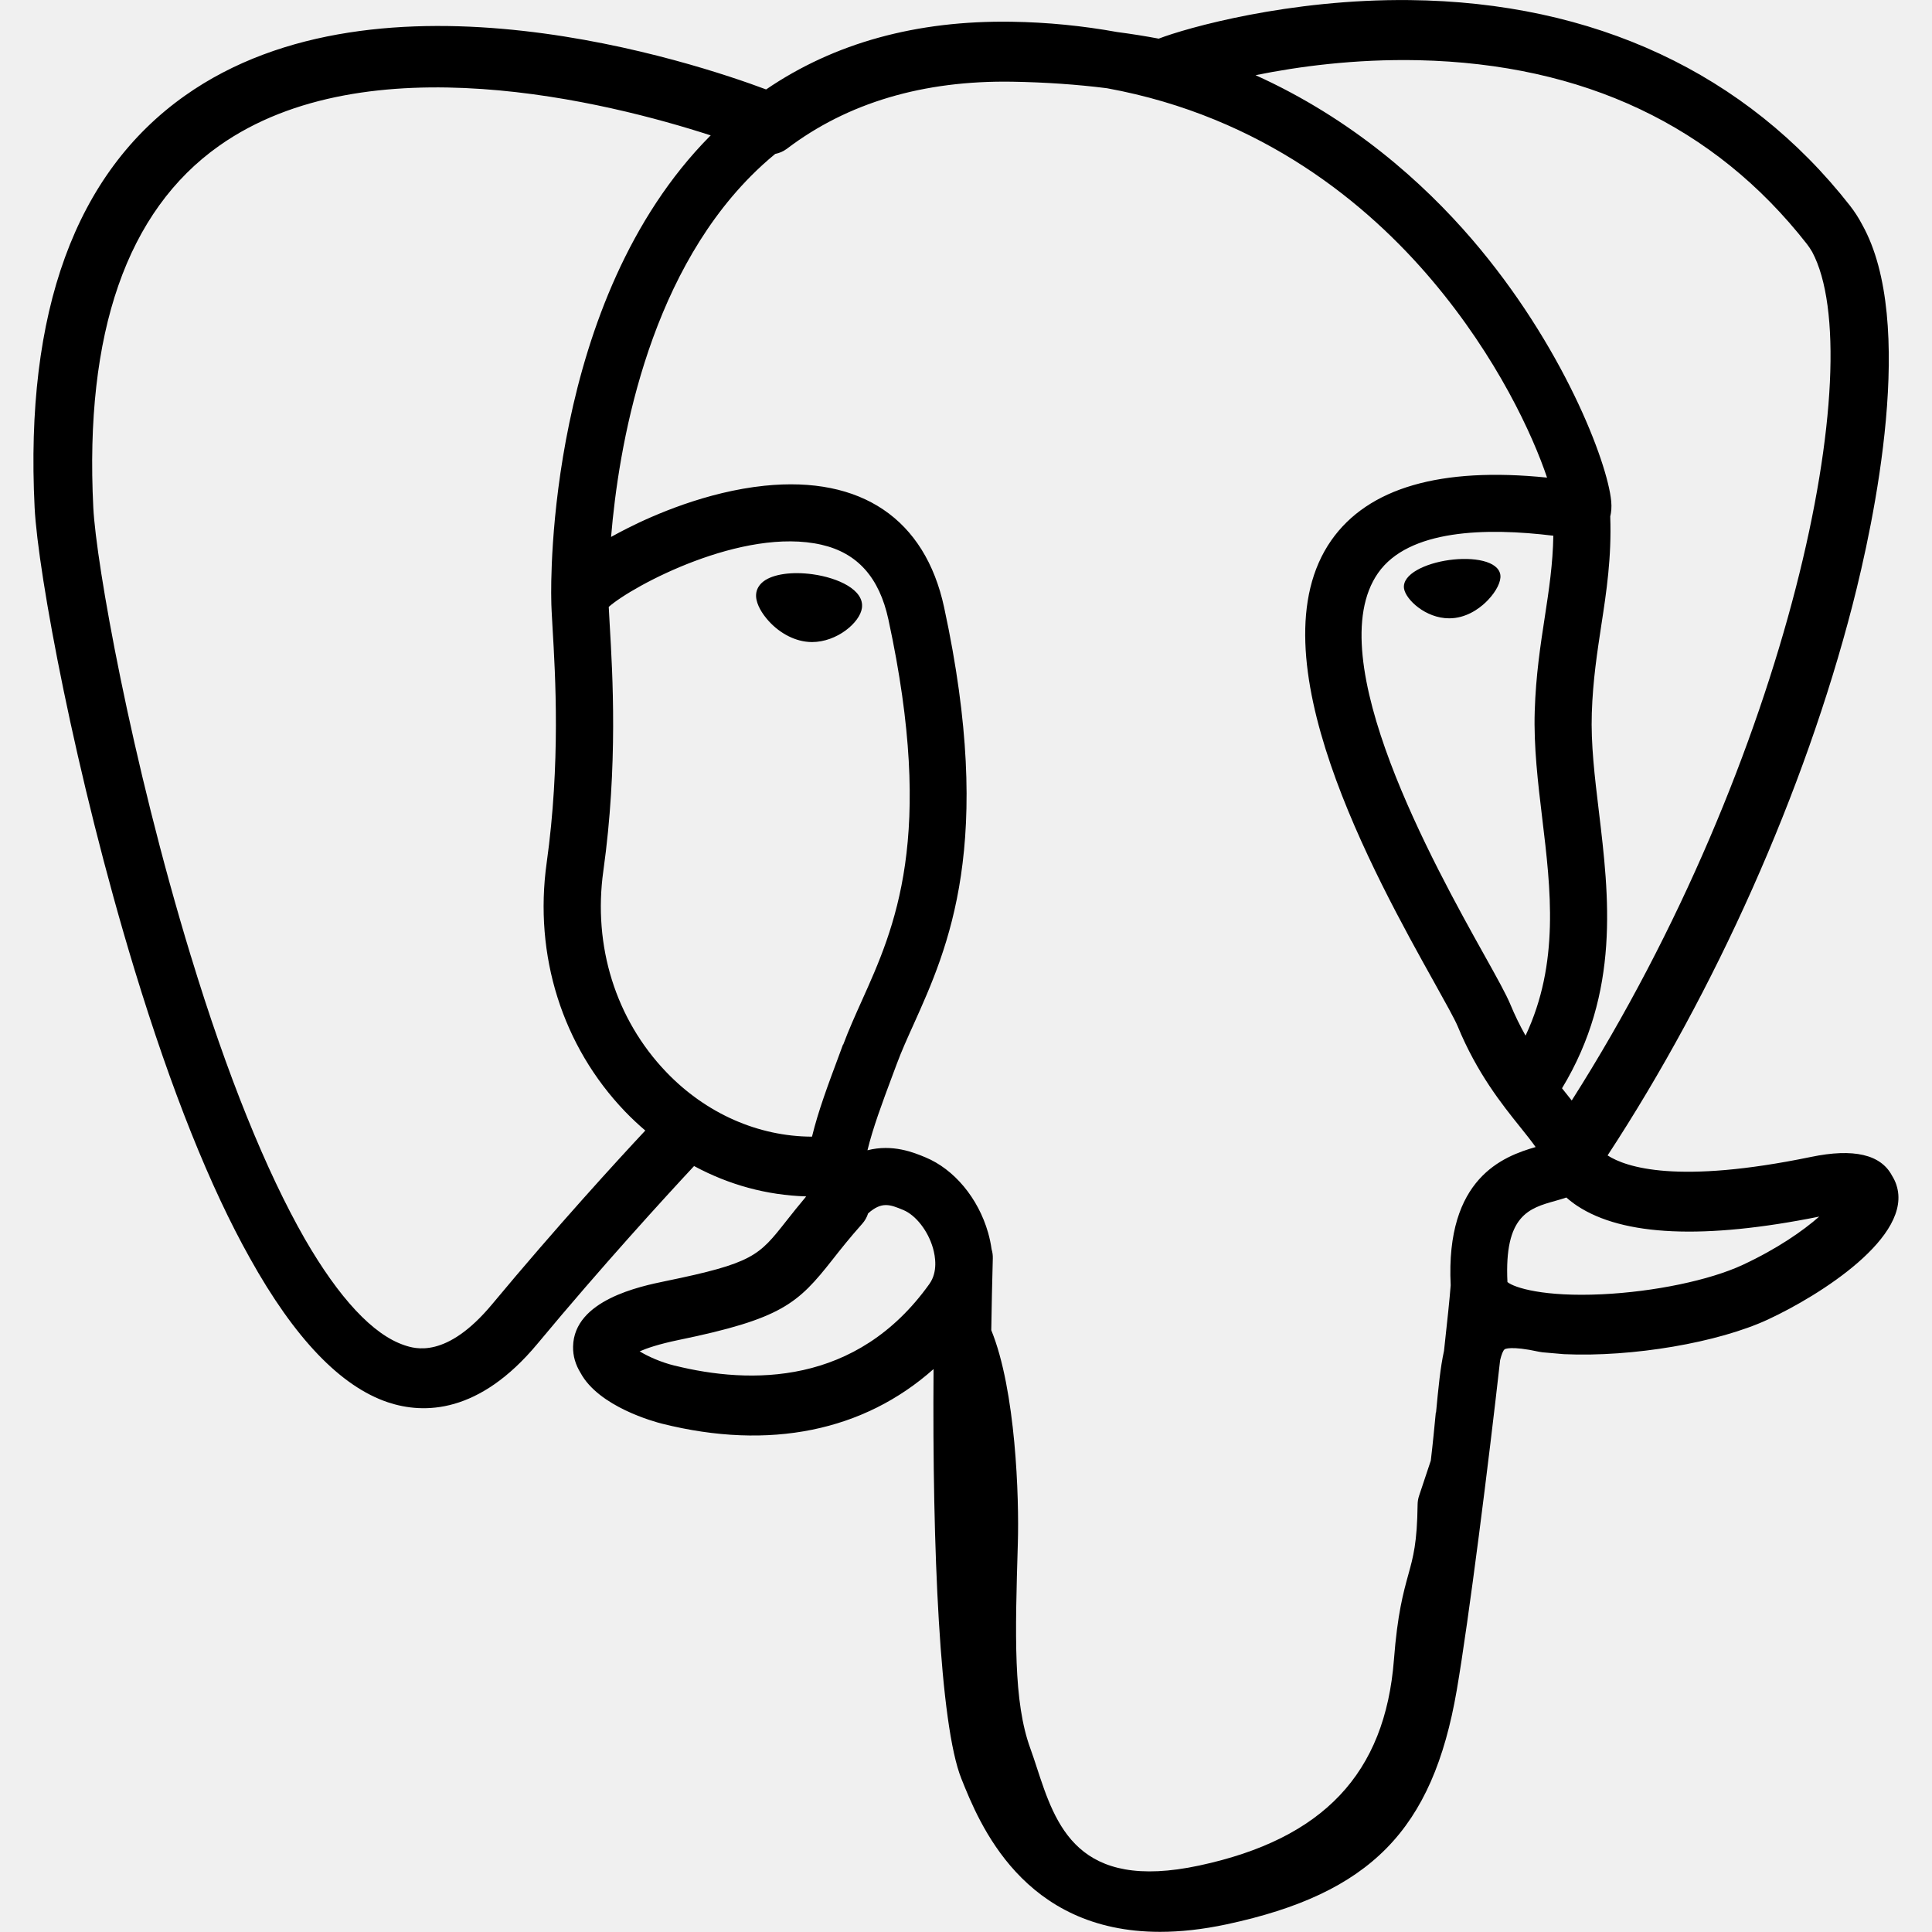
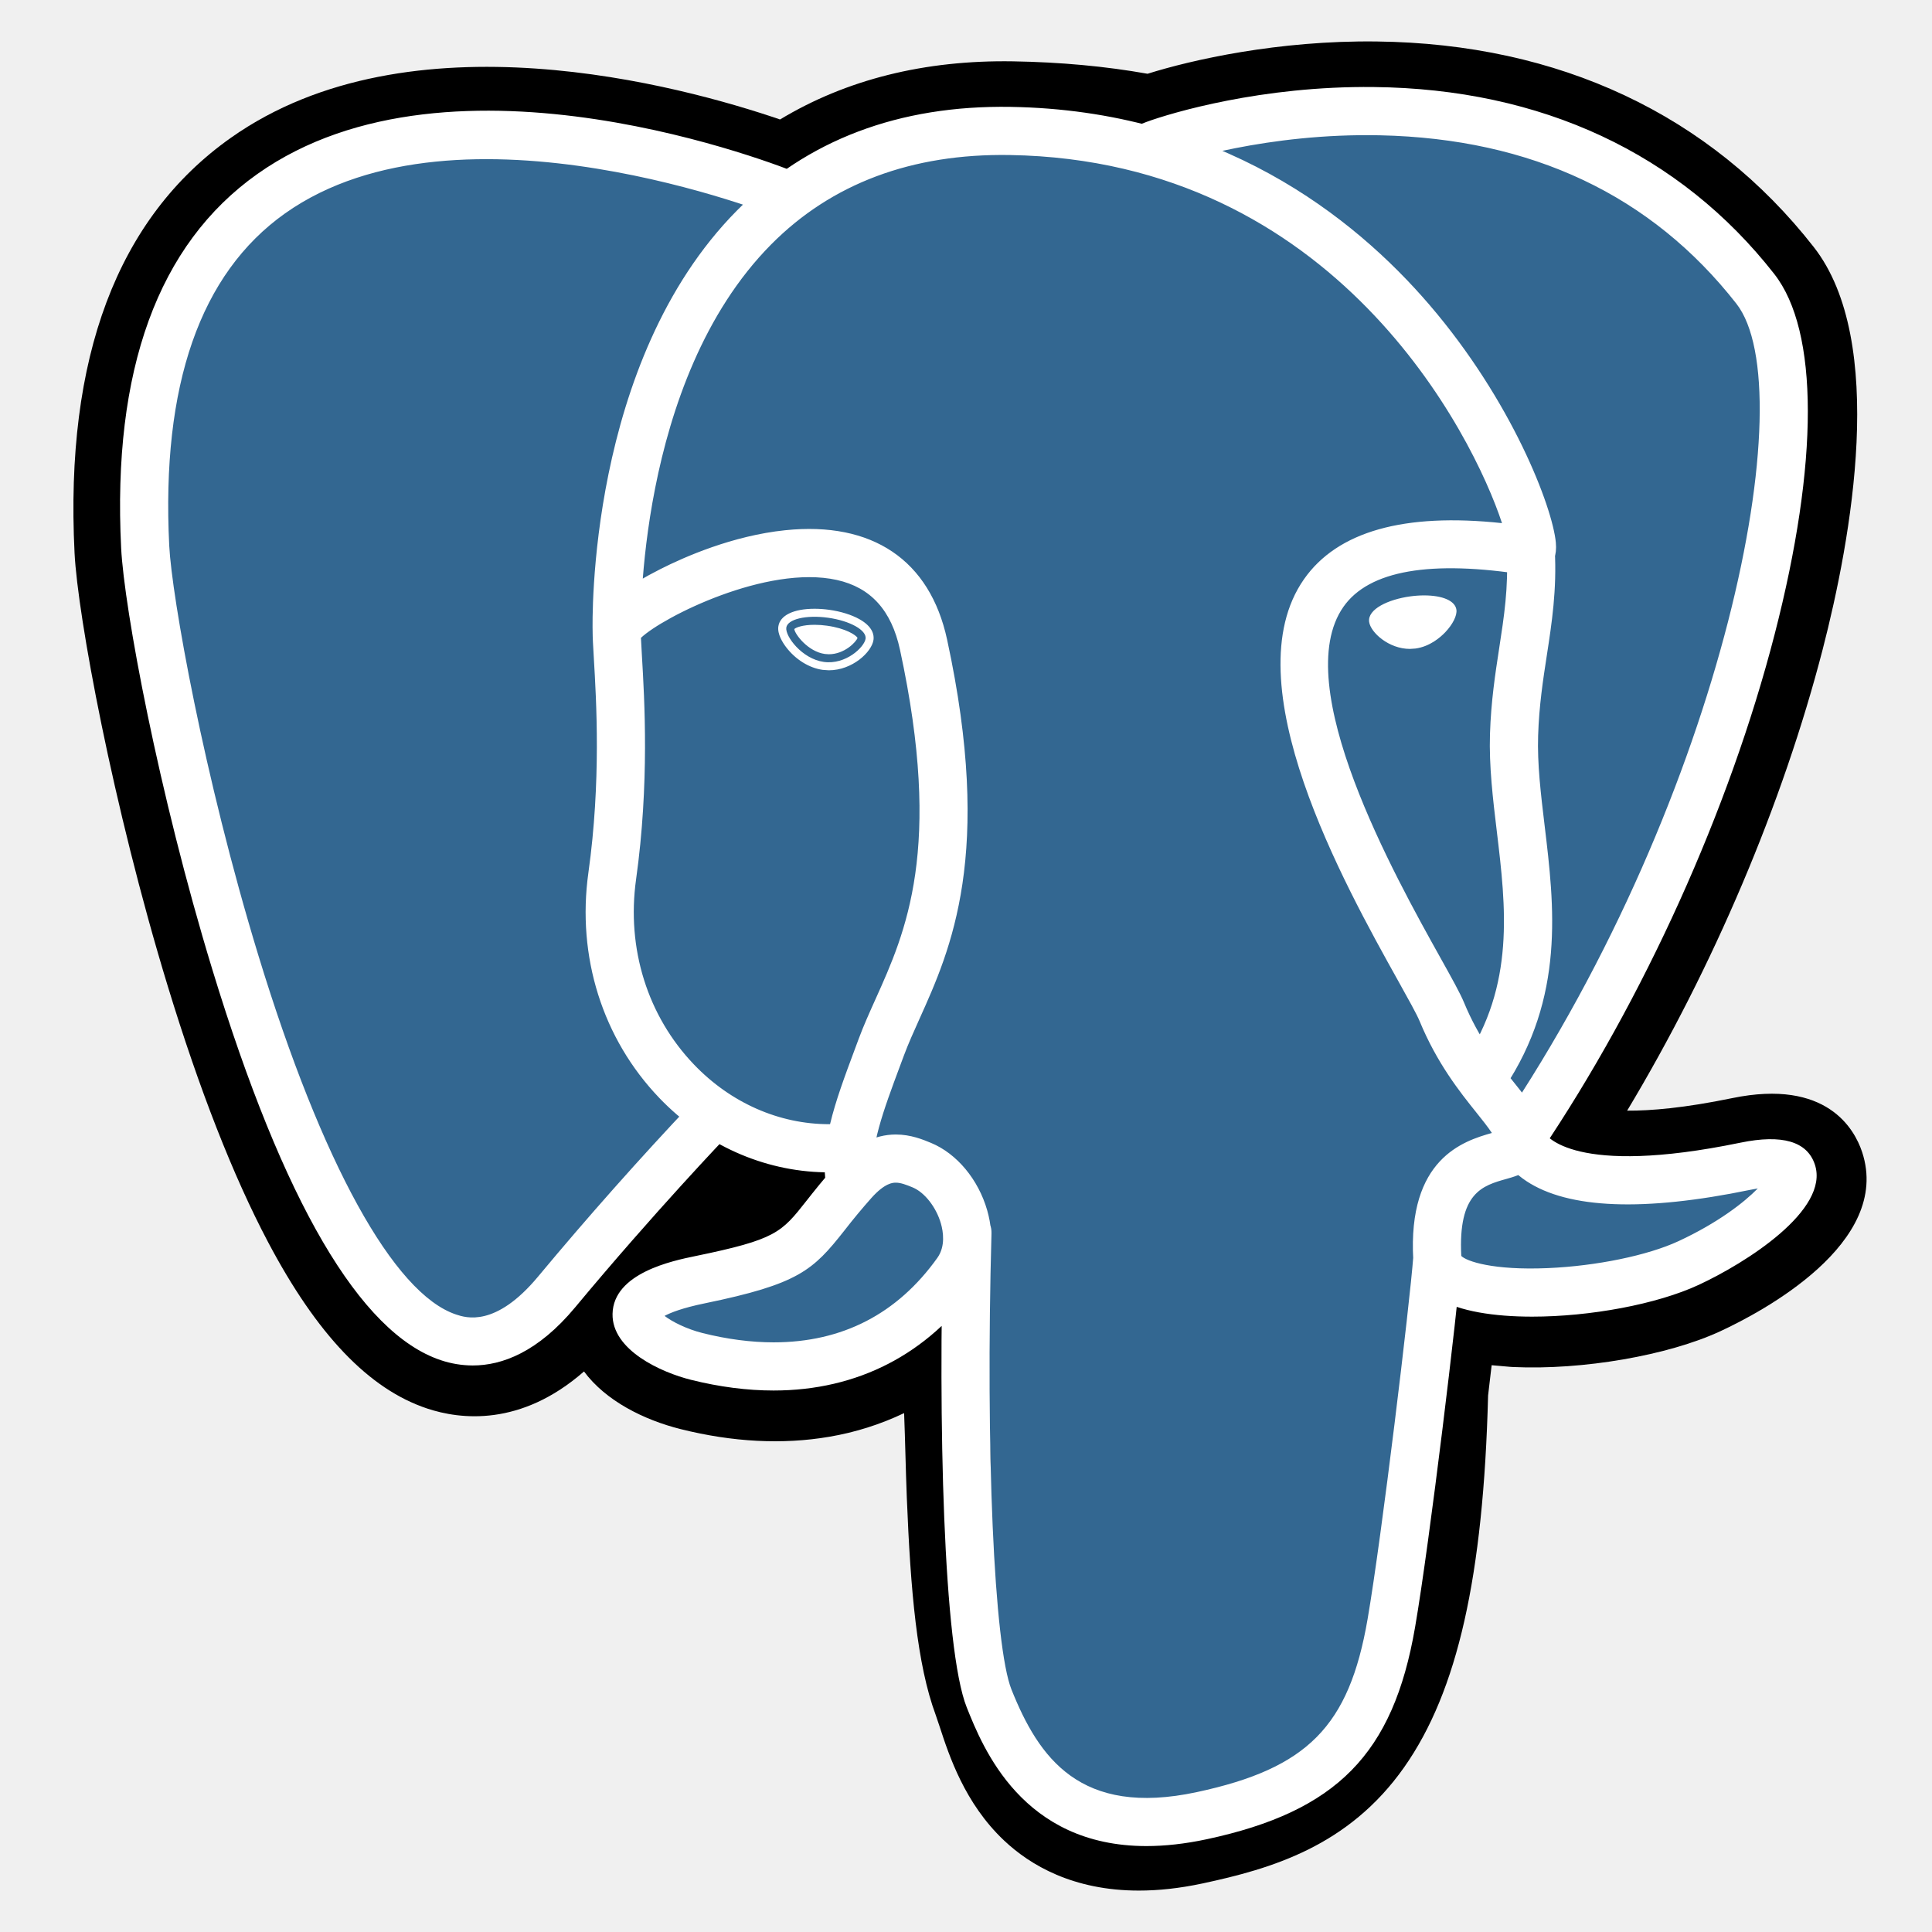
- <svg xmlns="http://www.w3.org/2000/svg" role="img" viewBox="0 0 24 24">
-   <path d="M23.559 14.723a.527.527 0 0 0-.056-.119c-.139-.263-.477-.342-1.007-.232-1.653.341-2.293.131-2.526-.019 1.342-2.048 2.445-4.522 3.041-6.83.271-1.051.798-3.524.122-4.732a1.564 1.564 0 0 0-.151-.235C21.693.909 19.801.025 17.51.001c-1.495-.016-2.771.346-3.116.479a9.449 9.449 0 0 0-.516-.082 8.044 8.044 0 0 0-1.311-.128c-1.182-.018-2.204.264-3.05.841-.857-.321-4.789-1.645-7.222.079C.936 2.153.309 3.873.43 6.304c.041.818.507 3.334 1.242 5.744.46 1.506.939 2.702 1.433 3.582.553.994 1.126 1.593 1.714 1.79.447.149 1.133.144 1.858-.728.801-.964 1.59-1.826 1.945-2.207.435.235.906.362 1.39.377a.057.057 0 0 0 0.0.004 11.031 11.031 0 0 0-.247.305c-.339.43-.409.52-1.5.744-.31.064-1.134.234-1.146.811-.003.122.033.231.092.327.227.423.922.61 1.015.633 1.335.334 2.504.092 3.371-.679-.017 2.231.077 4.417.345 5.087.221.553.762 1.905 2.469 1.904.251 0 .526-.029.83-.094 1.782-.382 2.556-1.17 2.855-2.906.15-.871.402-2.875.539-4.101.017-.07.036-.121.057-.136.001-.001.07-.047.427.031a.367.367 0 0 0 .044.007l.254.022.015.001c.847.038 1.911-.143 2.531-.431.644-.299 1.806-1.032 1.595-1.67zM2.371 11.877c-.744-2.436-1.178-4.885-1.212-5.572-.109-2.171.417-3.683 1.562-4.493 1.837-1.299 4.84-.541 6.108-.13-.003.003-.007.006-.01.009-2.024 2.044-1.976 5.536-1.971 5.75-0.0.082.007.199.016.359.035.587.1 1.68-.073 2.918-.161 1.15.194 2.276.973 3.089.081.084.165.163.252.237-.347.371-1.1 1.193-1.903 2.158-.568.682-.96.552-1.089.509-.392-.131-.813-.587-1.238-1.322-.48-.839-.964-2.032-1.415-3.513zm6.007 5.087c-.171-.043-.327-.113-.432-.177.089-.039.237-.09.483-.141 1.283-.264 1.482-.451 1.914-1.0.099-.126.212-.269.367-.443a.355.355 0 0 0 .074-.13c.171-.151.272-.11.437-.042.156.065.308.26.369.475.029.102.062.294-.045.444-.904 1.266-2.222 1.249-3.168 1.013zm2.094-3.988-.052.141c-.133.357-.257.688-.333 1.003-.667-.002-1.317-.287-1.81-.802-.628-.655-.913-1.566-.782-2.5.183-1.308.115-2.447.079-3.059-.005-.086-.009-.161-.012-.22.296-.262 1.666-.996 2.643-.772.446.102.718.406.831.928.585 2.704.077 3.831-.33 4.736-.084.187-.163.363-.231.545zm7.364 4.572c-.017.177-.036.376-.062.596l-.146.438a.355.355 0 0 0-.018.108c-.006.475-.054.649-.115.869-.063.229-.135.489-.179 1.058-.11 1.414-.878 2.227-2.417 2.557-1.516.325-1.784-.497-2.021-1.222a6.582 6.582 0 0 0-.077-.227c-.215-.586-.191-1.412-.157-2.555.017-.561-.025-1.901-.33-2.646.004-.293.011-.591.019-.892a.353.353 0 0 0-.015-.113 1.493 1.493 0 0 0-.044-.208c-.123-.428-.421-.787-.78-.935-.142-.059-.404-.167-.718-.087.067-.276.183-.588.309-.925l.053-.142c.059-.16.134-.326.213-.501.426-.948 1.011-2.245.377-5.177-.237-1.098-1.03-1.634-2.232-1.51-.721.075-1.38.365-1.709.532a5.672 5.672 0 0 0-.196.104c.092-1.106.439-3.174 1.736-4.482a4.031 4.031 0 0 1 .303-.276.353.353 0 0 0 .145-.064c.752-.571 1.694-.851 2.802-.833.409.007.802.034 1.174.081 1.939.354 3.244 1.447 4.036 2.383.814.962 1.255 1.931 1.431 2.454-1.323-.135-2.223.127-2.68.779-.993 1.419.543 4.173 1.281 5.496.135.243.252.452.289.541.24.583.551.971.779 1.255.07.087.137.171.189.245-.401.116-1.121.383-1.055 1.717-.012.156-.042.447-.083.815-.046.208-.07.46-.099.766zm.89-1.621c-.041-.832.269-.918.597-1.01a2.857 2.857 0 0 0 .135-.041 1.202 1.202 0 0 0 .134.103c.57.377 1.582.421 3.007.134-.202.177-.519.399-.953.601-.41.19-1.096.333-1.747.364-.72.034-1.086-.081-1.172-.151zm.57-9.271c-.006.351-.054.669-.105 1.002-.055.358-.112.727-.126 1.176-.014.437.04.891.093 1.33.107.887.216 1.8-.207 2.701a3.527 3.527 0 0 1-.188-.386c-.053-.128-.167-.333-.325-.616-.616-1.104-2.057-3.69-1.319-4.745.38-.543 1.341-.566 2.178-.463zm.228 7.014a12.376 12.376 0 0 0-.085-.107l-.035-.044c.726-1.2.584-2.386.458-3.438-.052-.432-.101-.84-.088-1.223.013-.406.067-.754.118-1.091.064-.415.129-.844.111-1.351.013-.053.019-.116.012-.19-.046-.485-.6-1.938-1.729-3.253-.608-.707-1.49-1.497-2.689-2.039.525-.107 1.233-.203 2.024-.186 2.051.046 3.675.814 4.824 2.282a.908.908 0 0 1 .067.1c.723 1.356-.276 6.275-2.987 10.54zm-8.817-6.116c-.025.179-.309.422-.621.422a.582.582 0 0 1-.081-.006c-.187-.026-.377-.144-.506-.316-.046-.06-.12-.178-.105-.284.005-.04.026-.099.092-.149.118-.089.352-.123.61-.087.316.044.643.194.611.419zm7.931-.411c.011.079-.049.201-.153.31-.068.072-.212.196-.408.223a.546.546 0 0 1-.075.005c-.293 0-.541-.234-.561-.372-.024-.176.264-.311.561-.352.297-.041.611.009.636.185z" />
+ <svg xmlns="http://www.w3.org/2000/svg" viewBox="0 0 128 128">
+   <path d="M93.809 92.112c.785-6.533.55-7.492 5.416-6.433l1.235.108c3.742.17 8.637-.602 11.513-1.938 6.191-2.873 9.861-7.668 3.758-6.409-13.924 2.873-14.881-1.842-14.881-1.842 14.703-21.815 20.849-49.508 15.543-56.287-14.47-18.489-39.517-9.746-39.936-9.52l-.134.025c-2.751-.571-5.83-.912-9.289-.968-6.301-.104-11.082 1.652-14.709 4.402 0 0-44.683-18.409-42.604 23.151.442 8.841 12.672 66.898 27.26 49.362 5.332-6.412 10.484-11.834 10.484-11.834 2.558 1.699 5.622 2.567 8.834 2.255l.249-.212c-.078.796-.044 1.575.099 2.497-3.757 4.199-2.653 4.936-10.166 6.482-7.602 1.566-3.136 4.355-.221 5.084 3.535.884 11.712 2.136 17.238-5.598l-.22.882c1.474 1.18 1.375 8.477 1.583 13.69.209 5.214.558 10.079 1.621 12.948 1.063 2.868 2.317 10.256 12.191 8.14 8.252-1.764 14.561-4.309 15.136-27.985" />
+   <path d="M75.458 125.256c-4.367 0-7.211-1.689-8.938-3.32-2.607-2.46-3.641-5.629-4.259-7.522l-.267-.79c-1.244-3.358-1.666-8.193-1.916-14.419-.038-.935-.064-1.898-.093-2.919-.021-.747-.047-1.684-.085-2.664a18.8 18.8 0 01-4.962 1.568c-3.079.526-6.389.356-9.84-.507-2.435-.609-4.965-1.871-6.407-3.82-4.203 3.681-8.212 3.182-10.396 2.453-3.853-1.285-7.301-4.896-10.542-11.037-2.309-4.375-4.542-10.075-6.638-16.943-3.65-11.96-5.969-24.557-6.175-28.693C4.292 23.698 7.777 14.44 15.296 9.129 27.157.751 45.128 5.678 51.68 7.915c4.402-2.653 9.581-3.944 15.433-3.851 3.143.051 6.136.327 8.916.823 2.9-.912 8.628-2.221 15.185-2.139 12.081.144 22.092 4.852 28.949 13.615 4.894 6.252 2.474 19.381.597 26.651-2.642 10.226-7.271 21.102-12.957 30.57 1.544.011 3.781-.174 6.961-.831 6.274-1.295 8.109 2.069 8.607 3.575 1.995 6.042-6.677 10.608-9.382 11.864-3.466 1.609-9.117 2.589-13.745 2.377l-.202-.013-1.216-.107-.12 1.014-.116.991c-.311 11.999-2.025 19.598-5.552 24.619-3.697 5.264-8.835 6.739-13.361 7.709-1.544.33-2.947.474-4.219.474zm-9.19-43.671c2.819 2.256 3.066 6.501 3.287 14.434.028.99.054 1.927.089 2.802.106 2.65.355 8.855 1.327 11.477.137.371.26.747.39 1.146 1.083 3.316 1.626 4.979 6.309 3.978 3.931-.843 5.952-1.599 7.534-3.851 2.299-3.274 3.585-9.86 3.821-19.575l4.783.116-4.75-.57.14-1.186c.455-3.91.783-6.734 3.396-8.602 2.097-1.498 4.486-1.353 6.389-1.01-2.091-1.58-2.669-3.433-2.823-4.193l-.399-1.965 1.121-1.663c6.457-9.58 11.781-21.354 14.609-32.304 2.906-11.251 2.02-17.226 1.134-18.356-11.729-14.987-32.068-8.799-34.192-8.097l-.359.194-1.8.335-.922-.191c-2.542-.528-5.366-.82-8.393-.869-4.756-.08-8.593 1.044-11.739 3.431l-2.183 1.655-2.533-1.043c-5.412-2.213-21.308-6.662-29.696-.721-4.656 3.298-6.777 9.76-6.305 19.207.156 3.119 2.275 14.926 5.771 26.377 4.831 15.825 9.221 21.082 11.054 21.693.32.108 1.15-.537 1.976-1.529a270.708 270.708 0 0110.694-12.07l2.77-2.915 3.349 2.225c1.35.897 2.839 1.406 4.368 1.502l7.987-6.812-1.157 11.808c-.026.265-.039.626.065 1.296l.348 2.238-1.51 1.688-.174.196 4.388 2.025 1.836-2.301z" />
+   <path fill="#336791" d="M115.731 77.44c-13.925 2.873-14.882-1.842-14.882-1.842 14.703-21.816 20.849-49.51 15.545-56.287C101.924.823 76.875 9.566 76.457 9.793l-.135.024c-2.751-.571-5.83-.911-9.291-.967-6.301-.103-11.08 1.652-14.707 4.402 0 0-44.684-18.408-42.606 23.151.442 8.842 12.672 66.899 27.26 49.363 5.332-6.412 10.483-11.834 10.483-11.834 2.559 1.699 5.622 2.567 8.833 2.255l.25-.212c-.078.796-.042 1.575.1 2.497-3.758 4.199-2.654 4.936-10.167 6.482-7.602 1.566-3.136 4.355-.22 5.084 3.534.884 11.712 2.136 17.237-5.598l-.221.882c1.473 1.18 2.507 7.672 2.334 13.557-.174 5.885-.29 9.926.871 13.082 1.16 3.156 2.316 10.256 12.192 8.14 8.252-1.768 12.528-6.351 13.124-13.995.422-5.435 1.377-4.631 1.438-9.49l.767-2.3c.884-7.367.14-9.743 5.225-8.638l1.235.108c3.742.17 8.639-.602 11.514-1.938 6.19-2.871 9.861-7.667 3.758-6.408z" />
+   <path fill="#fff" d="M75.957 122.307c-8.232 0-10.84-6.519-11.907-9.185-1.562-3.907-1.899-19.069-1.551-31.503a1.59 1.59 0 011.64-1.55 1.594 1.594 0 011.55 1.639c-.401 14.341.168 27.337 1.324 30.229 1.804 4.509 4.54 8.453 12.275 6.796 7.343-1.575 10.093-4.359 11.318-11.46.94-5.449 2.799-20.951 3.028-24.01a1.593 1.593 0 011.71-1.472 1.597 1.597 0 011.472 1.71c-.239 3.185-2.089 18.657-3.065 24.315-1.446 8.387-5.185 12.191-13.794 14.037-1.463.313-2.792.453-4 .454zM31.321 90.466a6.71 6.71 0 01-2.116-.35c-5.347-1.784-10.44-10.492-15.138-25.885-3.576-11.717-5.842-23.947-6.041-27.922-.589-11.784 2.445-20.121 9.02-24.778 13.007-9.216 34.888-.44 35.813-.062a1.596 1.596 0 01-1.207 2.955c-.211-.086-21.193-8.492-32.768-.285-5.622 3.986-8.203 11.392-7.672 22.011.167 3.349 2.284 15.285 5.906 27.149 4.194 13.742 8.967 22.413 13.096 23.79.648.216 2.62.873 5.439-2.517A245.272 245.272 0 0145.88 73.046a1.596 1.596 0 012.304 2.208c-.048.05-4.847 5.067-10.077 11.359-2.477 2.979-4.851 3.853-6.786 3.853zm69.429-13.445a1.596 1.596 0 01-1.322-2.487c14.863-22.055 20.08-48.704 15.612-54.414-5.624-7.186-13.565-10.939-23.604-11.156-7.433-.16-13.341 1.738-14.307 2.069l-.243.099c-.971.305-1.716-.227-1.997-.849a1.6 1.6 0 01.631-2.025c.046-.027.192-.089.429-.176l-.021.006.021-.007c1.641-.601 7.639-2.4 15.068-2.315 11.108.118 20.284 4.401 26.534 12.388 2.957 3.779 2.964 12.485.019 23.887-3.002 11.625-8.651 24.118-15.497 34.277-.306.457-.81.703-1.323.703zm.76 10.21c-2.538 0-4.813-.358-6.175-1.174-1.4-.839-1.667-1.979-1.702-2.584-.382-6.71 3.32-7.878 5.208-8.411-.263-.398-.637-.866-1.024-1.349-1.101-1.376-2.609-3.26-3.771-6.078-.182-.44-.752-1.463-1.412-2.648-3.579-6.418-11.026-19.773-6.242-26.612 2.214-3.165 6.623-4.411 13.119-3.716C97.6 28.837 88.5 10.625 66.907 10.271c-6.494-.108-11.82 1.889-15.822 5.93-8.96 9.049-8.636 25.422-8.631 25.586a1.595 1.595 0 11-3.19.084c-.02-.727-.354-17.909 9.554-27.916C53.455 9.272 59.559 6.96 66.96 7.081c13.814.227 22.706 7.25 27.732 13.101 5.479 6.377 8.165 13.411 8.386 15.759.165 1.746-1.088 2.095-1.341 2.147l-.576.013c-6.375-1.021-10.465-.312-12.156 2.104-3.639 5.201 3.406 17.834 6.414 23.229.768 1.376 1.322 2.371 1.576 2.985.988 2.396 2.277 4.006 3.312 5.3.911 1.138 1.7 2.125 1.982 3.283.131.23 1.99 2.98 13.021.703 2.765-.57 4.423-.083 4.93 1.45.997 3.015-4.597 6.532-7.694 7.97-2.775 1.29-7.204 2.106-11.036 2.106zm-4.696-4.021c.35.353 2.101.962 5.727.806 3.224-.138 6.624-.839 8.664-1.786 2.609-1.212 4.351-2.567 5.253-3.492l-.5.092c-7.053 1.456-12.042 1.262-14.828-.577a6.162 6.162 0 01-.54-.401c-.302.119-.581.197-.78.253-1.58.443-3.214.902-2.996 5.105zm-45.562 8.915c-1.752 0-3.596-.239-5.479-.71-1.951-.488-5.24-1.957-5.19-4.37.057-2.707 3.994-3.519 5.476-3.824 5.354-1.103 5.703-1.545 7.376-3.67.488-.619 1.095-1.39 1.923-2.314 1.229-1.376 2.572-2.073 3.992-2.073.989 0 1.8.335 2.336.558 1.708.708 3.133 2.42 3.719 4.467.529 1.847.276 3.625-.71 5.006-3.237 4.533-7.886 6.93-13.443 6.93zm-7.222-4.943c.481.372 1.445.869 2.518 1.137 1.631.408 3.213.615 4.705.615 4.546 0 8.196-1.882 10.847-5.594.553-.774.387-1.757.239-2.274-.31-1.083-1.08-2.068-1.873-2.397-.43-.178-.787-.314-1.115-.314-.176 0-.712 0-1.614 1.009a41.146 41.146 0 00-1.794 2.162c-2.084 2.646-3.039 3.544-9.239 4.821-1.513.31-2.289.626-2.674.835zm12.269-7.36a1.596 1.596 0 01-1.575-1.354 8.218 8.218 0 01-.08-.799c-4.064-.076-7.985-1.82-10.962-4.926-3.764-3.927-5.477-9.368-4.699-14.927.845-6.037.529-11.366.359-14.229-.047-.796-.081-1.371-.079-1.769.003-.505.013-1.844 4.489-4.113 1.592-.807 4.784-2.215 8.271-2.576 5.777-.597 9.585 1.976 10.725 7.246 3.077 14.228.244 20.521-1.825 25.117-.385.856-.749 1.664-1.04 2.447l-.257.69c-1.093 2.931-2.038 5.463-1.748 7.354a1.595 1.595 0 01-1.335 1.819l-.244.02zM42.464 42.26l.062 1.139c.176 2.974.504 8.508-.384 14.86-.641 4.585.759 9.06 3.843 12.276 2.437 2.542 5.644 3.945 8.94 3.945h.068c.369-1.555.982-3.197 1.642-4.966l.255-.686c.329-.884.714-1.74 1.122-2.646 1.991-4.424 4.47-9.931 1.615-23.132-.565-2.615-1.936-4.128-4.189-4.627-4.628-1.022-11.525 2.459-12.974 3.837zm9.63-.677c-.08.564 1.033 2.07 2.485 2.271 1.449.203 2.689-.975 2.768-1.539.079-.564-1.033-1.186-2.485-1.388-1.451-.202-2.691.092-2.768.656zm2.818 2.826l-.407-.028c-.9-.125-1.81-.692-2.433-1.518-.219-.29-.576-.852-.505-1.354.101-.736.999-1.177 2.4-1.177.313 0 .639.023.967.069.766.106 1.477.327 2.002.62.91.508.977 1.075.936 1.368-.112.813-1.405 2.02-2.96 2.02zm-2.289-2.732c.045.348.907 1.496 2.029 1.651l.261.018c1.036 0 1.81-.815 1.901-1.082-.096-.182-.762-.634-2.025-.81a5.823 5.823 0 00-.821-.059c-.812 0-1.243.183-1.345.282zm43.605-1.245c.079.564-1.033 2.07-2.484 2.272-1.45.202-2.691-.975-2.771-1.539-.076-.564 1.036-1.187 2.486-1.388 1.45-.203 2.689.092 2.769.655zm-2.819 2.56c-1.396 0-2.601-1.086-2.7-1.791-.115-.846 1.278-1.489 2.712-1.688.316-.044.629-.066.93-.066 1.238 0 2.058.363 2.14.949.053.379-.238.964-.739 1.492-.331.347-1.026.948-1.973 1.079l-.37.025zm.943-3.013c-.276 0-.564.021-.856.061-1.441.201-2.301.779-2.259 1.089.048.341.968 1.332 2.173 1.332l.297-.021c.787-.109 1.378-.623 1.66-.919.443-.465.619-.903.598-1.052-.028-.198-.56-.49-1.613-.49zm3.965 32.843a1.594 1.594 0 01-1.324-2.483c3.398-5.075 2.776-10.25 2.175-15.255-.257-2.132-.521-4.337-.453-6.453.07-2.177.347-3.973.614-5.71.317-2.058.617-4.002.493-6.31a1.595 1.595 0 113.186-.172c.142 2.638-.197 4.838-.525 6.967-.253 1.643-.515 3.342-.578 5.327-.061 1.874.178 3.864.431 5.97.64 5.322 1.365 11.354-2.691 17.411a1.596 1.596 0 01-1.328.708z" />
</svg>
